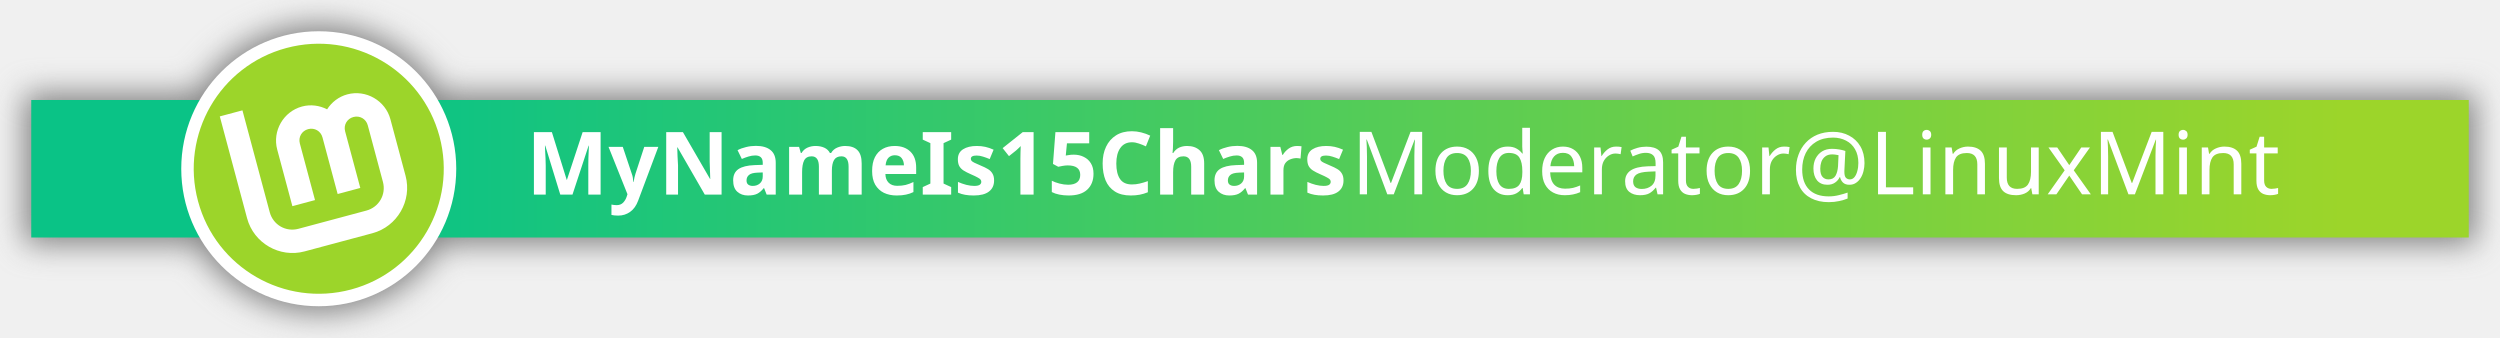
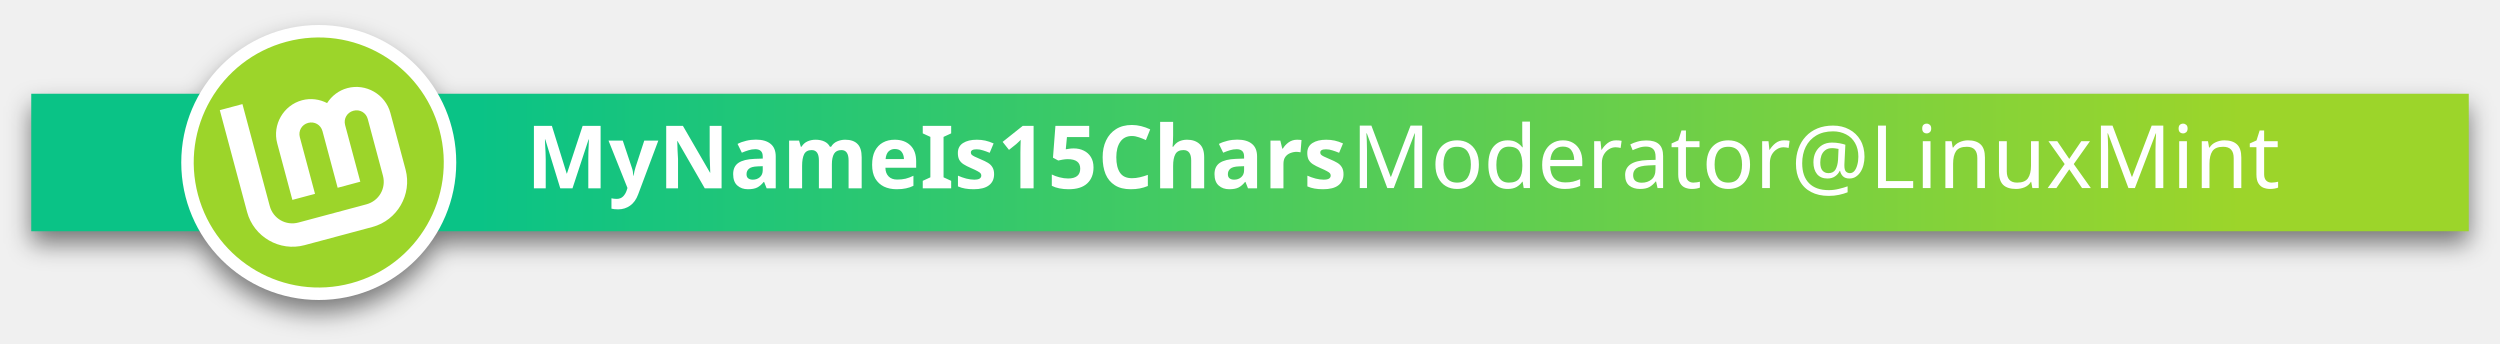
- <svg xmlns="http://www.w3.org/2000/svg" xmlns:xlink="http://www.w3.org/1999/xlink" width="400" height="54" viewBox="0 0 400 54" version="1.1" id="SVGRoot" xml:space="preserve">
+ <svg xmlns="http://www.w3.org/2000/svg" xmlns:xlink="http://www.w3.org/1999/xlink" width="400" height="55" viewBox="0 0 400 55" version="1.1" id="SVGRoot" xml:space="preserve">
  <defs id="defs132">
    <linearGradient id="linearGradient2446">
-       <stop style="stop-color:#0ac386;stop-opacity:1;" offset="0.099" id="stop2442" />
-       <stop style="stop-color:#9cd52a;stop-opacity:1;" offset="1" id="stop2444" />
+       <stop style="stop-color:#0ac386;stop-opacity:1;" offset="0.147" id="stop2442" />
+       <stop style="stop-color:#9cd52a;stop-opacity:1;" offset="0.953" id="stop2444" />
    </linearGradient>
    <linearGradient xlink:href="#linearGradient2446" id="linearGradient2448" x1="25" y1="25" x2="375" y2="25" gradientUnits="userSpaceOnUse" />
-     <filter style="color-interpolation-filters:sRGB" id="filter7220" x="-0.018" y="-0.156" width="1.035" height="1.312">
-       <feGaussianBlur stdDeviation="2.441" id="feGaussianBlur7222" />
+     <filter style="color-interpolation-filters:sRGB;" id="filter4294" x="-0.012" y="-0.109" width="1.025" height="1.218">
+       <feFlood flood-opacity="0.502" flood-color="rgb(0,0,0)" result="flood" id="feFlood4284" />
+       <feComposite in="flood" in2="SourceGraphic" operator="in" result="composite1" id="feComposite4286" />
+       <feGaussianBlur in="composite1" stdDeviation="2" result="blur" id="feGaussianBlur4288" />
+       <feOffset dx="0" dy="0" result="offset" id="feOffset4290" />
+       <feComposite in="offset" in2="offset" operator="atop" result="composite2" id="feComposite4292" />
    </filter>
  </defs>
  <g id="layer1">
-     <path id="shadow" style="fill:#808080;fill-opacity:1;stroke:#808080;stroke-width:2;stroke-dasharray:none;stroke-opacity:1;filter:url(#filter7220)" d="M 51,5 A 22,22 0 0 0 32.004,16 H 5 V 38 H 32.004 A 22,22 0 0 0 51,49 22,22 0 0 0 69.996,38 H 395 V 16 H 70.045 A 22,22 0 0 0 51,5 Z" />
-     <rect style="fill:url(#linearGradient2448);fill-opacity:1;stroke-width:1;stroke-opacity:0.25" id="background-bar" width="390" height="22" x="5" y="16" />
-     <g id="logo_halo">
+     <path id="shadow" style="fill:#666666;fill-opacity:1;stroke:#808080;stroke-width:0;stroke-dasharray:none;stroke-opacity:1;filter:url(#filter4294)" d="M 51,6 A 22,22 0 0 0 32.004,17 H 5 v 22 h 27.004 a 22,22 0 0 0 18.996,11 22,22 0 0 0 18.996,-11 H 395 v -22 H 70.045 A 22,22 0 0 0 51,6 Z" />
+     <rect style="fill:url(#linearGradient2448);fill-opacity:1;stroke-width:1;stroke-opacity:0.25" id="background-bar" width="390" height="22" x="5" y="15" />
+     <g id="logo_halo" transform="translate(0,-1.000002)">
      <circle style="fill:#ffffff;stroke:none;stroke-width:0;stroke-dasharray:none;stroke-opacity:0.5" id="halo" cx="51" cy="27" r="22" />
      <g id="logo" transform="rotate(-15,63.09575,60.1809)">
        <circle style="fill:#9cd52a;fill-opacity:1;stroke:none;stroke-width:0;stroke-miterlimit:4;stroke-dasharray:none" id="background-circle" cx="60" cy="25" r="20" />
        <path style="color:#000000;fill:#ffffff;fill-opacity:1;stroke:none;stroke-width:0;stroke-dasharray:none" d="m 46.875,12.812 v 16.875 c 0,4.12 3.38,7.5 7.5,7.5 h 11.25 c 4.12,0 7.5,-3.38 7.5,-7.5 v -9.375 c 0,-3.084 -2.541,-5.625 -5.625,-5.625 -1.441,0 -2.75,0.569 -3.75,1.475 C 62.75,15.257 61.441,14.688 60,14.688 c -3.084,0 -5.625,2.541 -5.625,5.625 v 9.375 h 3.75 v -9.375 c 0,-1.058 0.817,-1.875 1.875,-1.875 1.058,0 1.875,0.817 1.875,1.875 v 9.375 h 3.75 v -9.375 c 0,-1.058 0.817,-1.875 1.875,-1.875 1.058,0 1.875,0.817 1.875,1.875 v 9.375 c 0,2.093 -1.657,3.75 -3.75,3.75 h -11.25 c -2.093,0 -3.75,-1.657 -3.75,-3.75 v -16.875 z" id="Lm-path" />
      </g>
    </g>
  </g>
  <g id="layer2">
-     <text xml:space="preserve" style="font-weight:500;font-size:14px;font-family:Ubuntu;-inkscape-font-specification:'Ubuntu Medium';opacity:1;fill:#808080;fill-opacity:1;stroke-opacity:0.25" x="84.16" y="31.137" id="name">
-       <tspan id="tspan4818" x="84.16" y="31.137" style="font-style:normal;font-variant:normal;font-weight:bold;font-stretch:normal;font-family:Ubuntu;-inkscape-font-specification:'Ubuntu Bold';fill:#ffffff;fill-opacity:1">MyNameIs15Chars</tspan>
+     <text xml:space="preserve" style="font-weight:500;font-size:14px;font-family:Ubuntu;-inkscape-font-specification:'Ubuntu Medium';opacity:1;fill:#808080;fill-opacity:1;stroke-opacity:0.25" x="84.16" y="30.137" id="name">
+       <tspan id="tspan4818" x="84.16" y="30.137" style="font-style:normal;font-variant:normal;font-weight:bold;font-stretch:normal;font-family:Ubuntu;-inkscape-font-specification:'Ubuntu Bold';fill:#ffffff;fill-opacity:1">MyNameIs15Chars</tspan>
    </text>
-     <text xml:space="preserve" style="font-style:normal;font-variant:normal;font-weight:bold;font-stretch:normal;font-size:14px;font-family:Ubuntu;-inkscape-font-specification:'Ubuntu Bold';opacity:1;fill:#ffffff;fill-opacity:1;stroke-opacity:0.25" x="383" y="31.095" id="function">
-       <tspan id="tspan4974" x="383" y="31.095" style="font-style:normal;font-variant:normal;font-weight:normal;font-stretch:normal;font-family:Ubuntu;-inkscape-font-specification:Ubuntu;text-align:end;text-anchor:end">Moderator@LinuxMint</tspan>
+     <text xml:space="preserve" style="font-style:normal;font-variant:normal;font-weight:bold;font-stretch:normal;font-size:14px;font-family:Ubuntu;-inkscape-font-specification:'Ubuntu Bold';opacity:1;fill:#ffffff;fill-opacity:1;stroke-opacity:0.25" x="383" y="30.095" id="function">
+       <tspan id="tspan4974" x="383" y="30.095" style="font-style:normal;font-variant:normal;font-weight:normal;font-stretch:normal;font-family:Ubuntu;-inkscape-font-specification:Ubuntu;text-align:end;text-anchor:end">Moderator@LinuxMint</tspan>
    </text>
  </g>
</svg>
